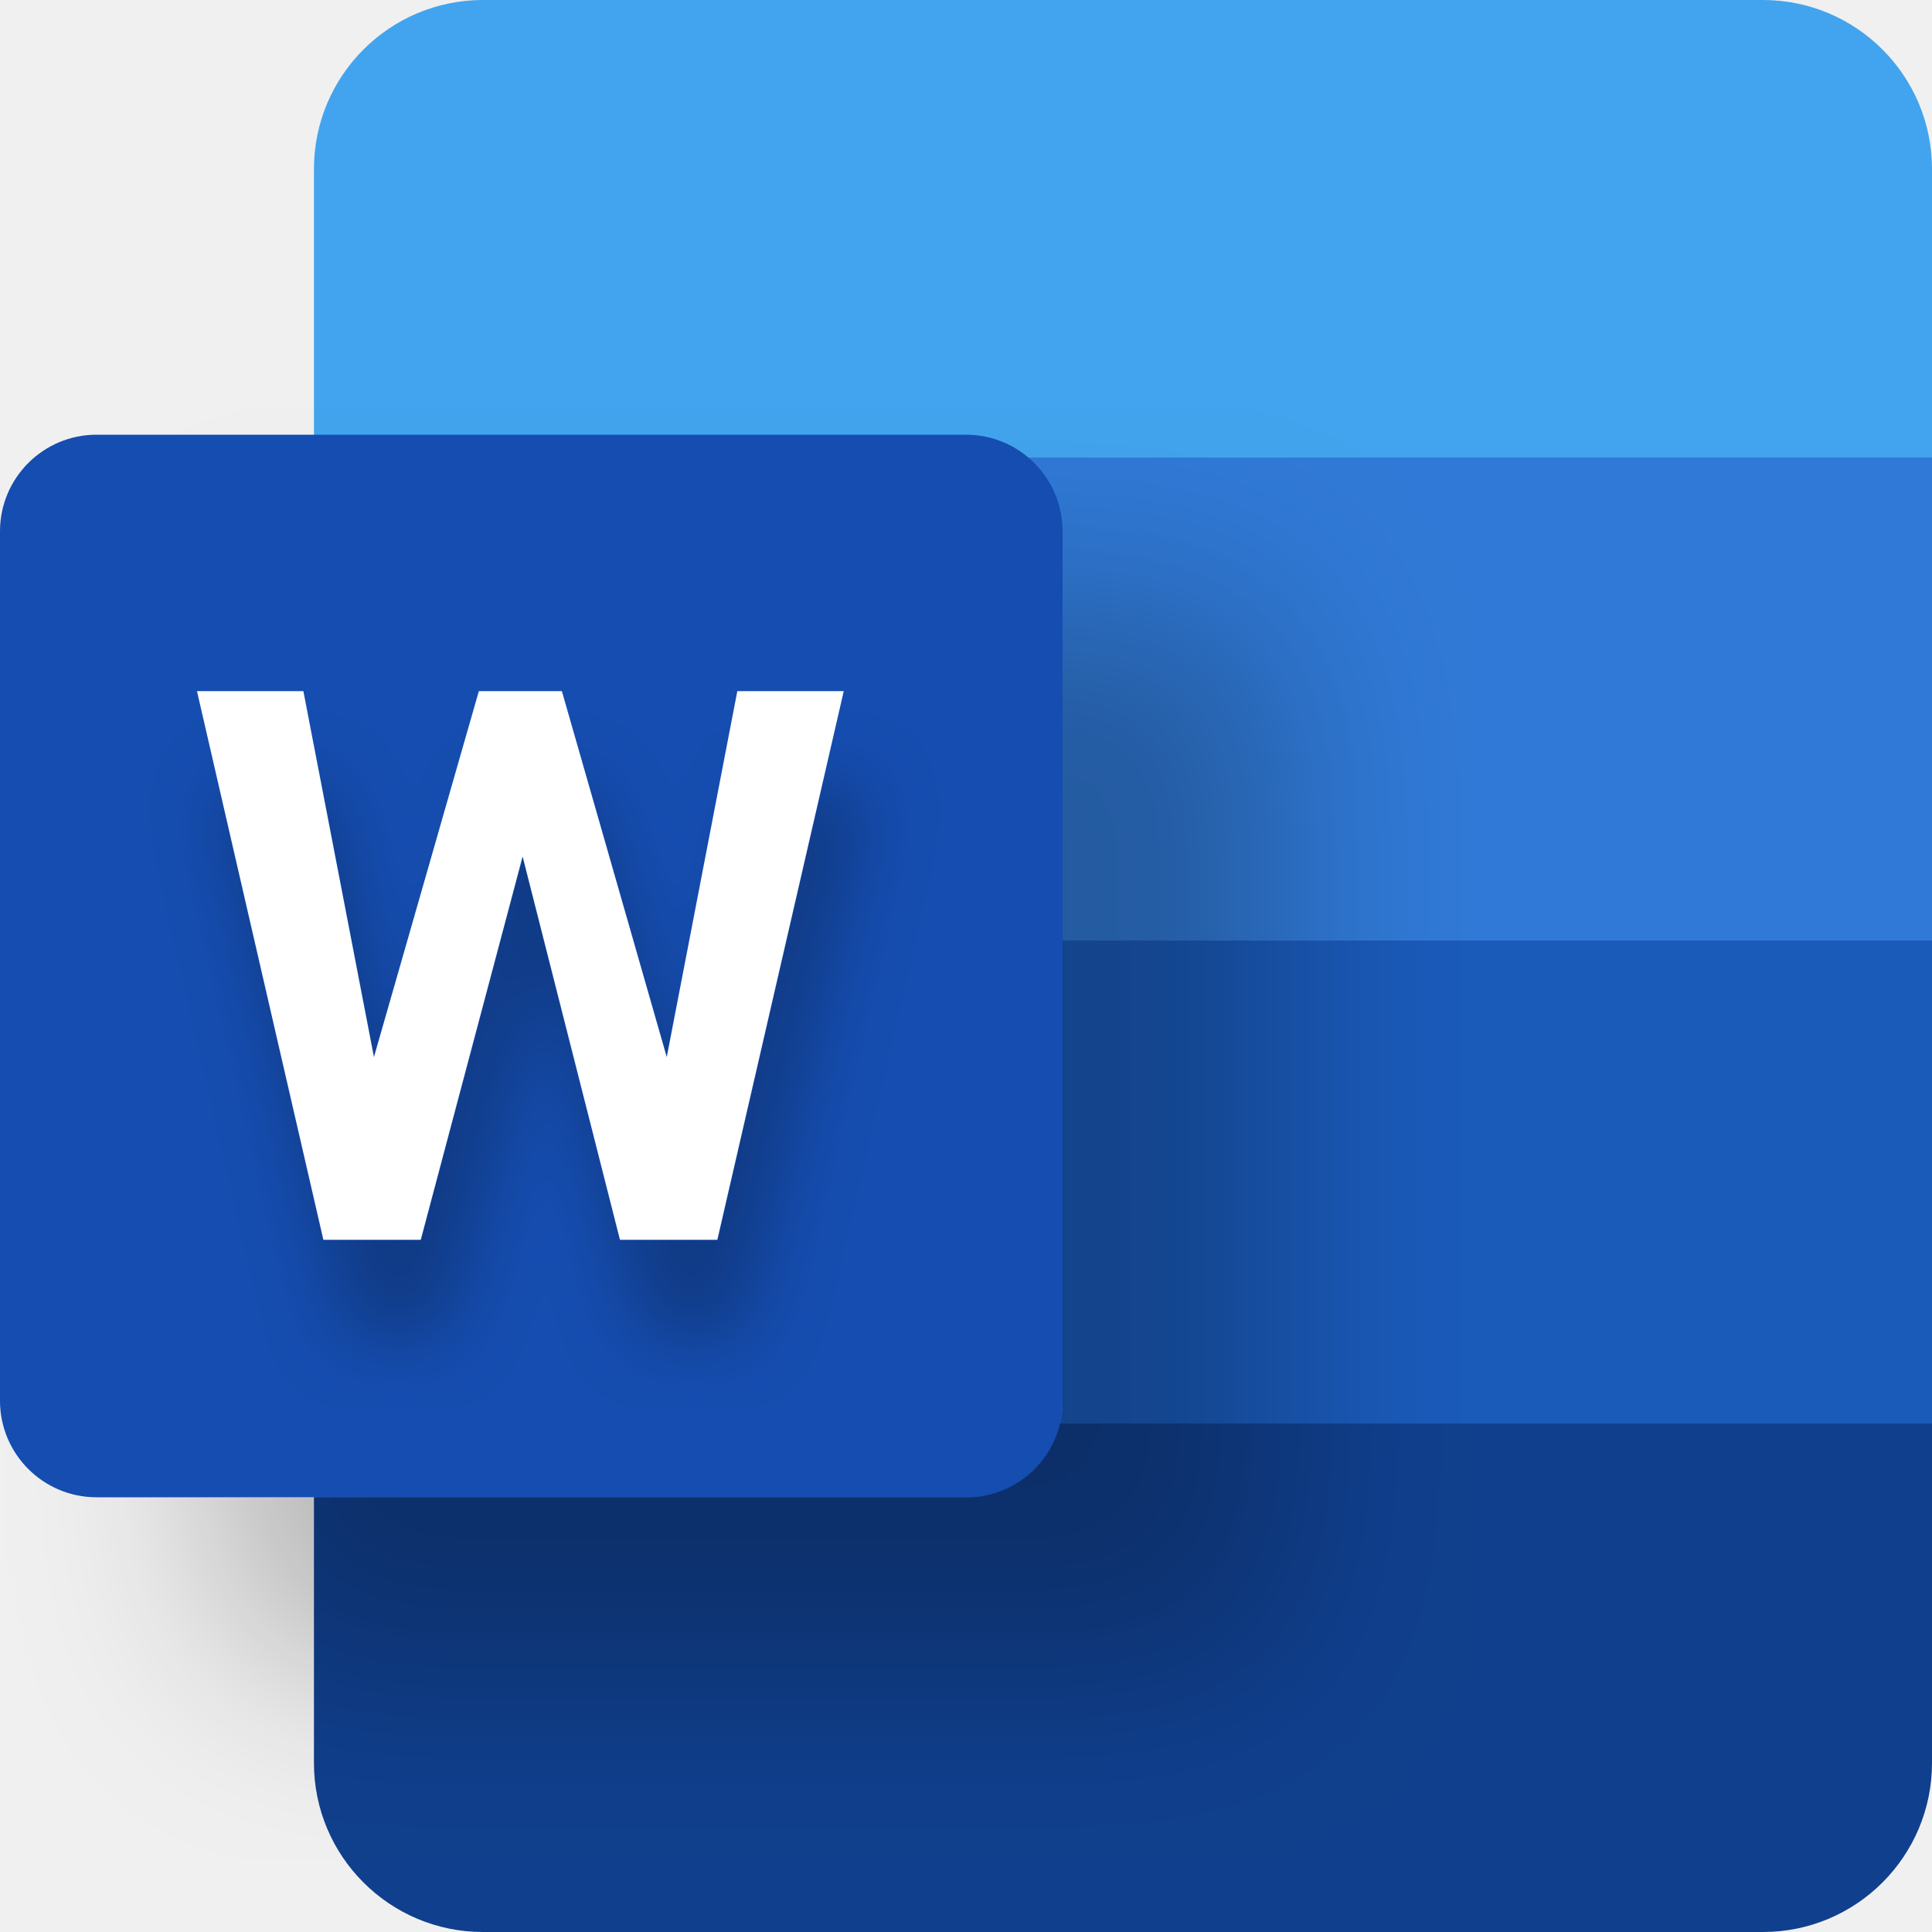
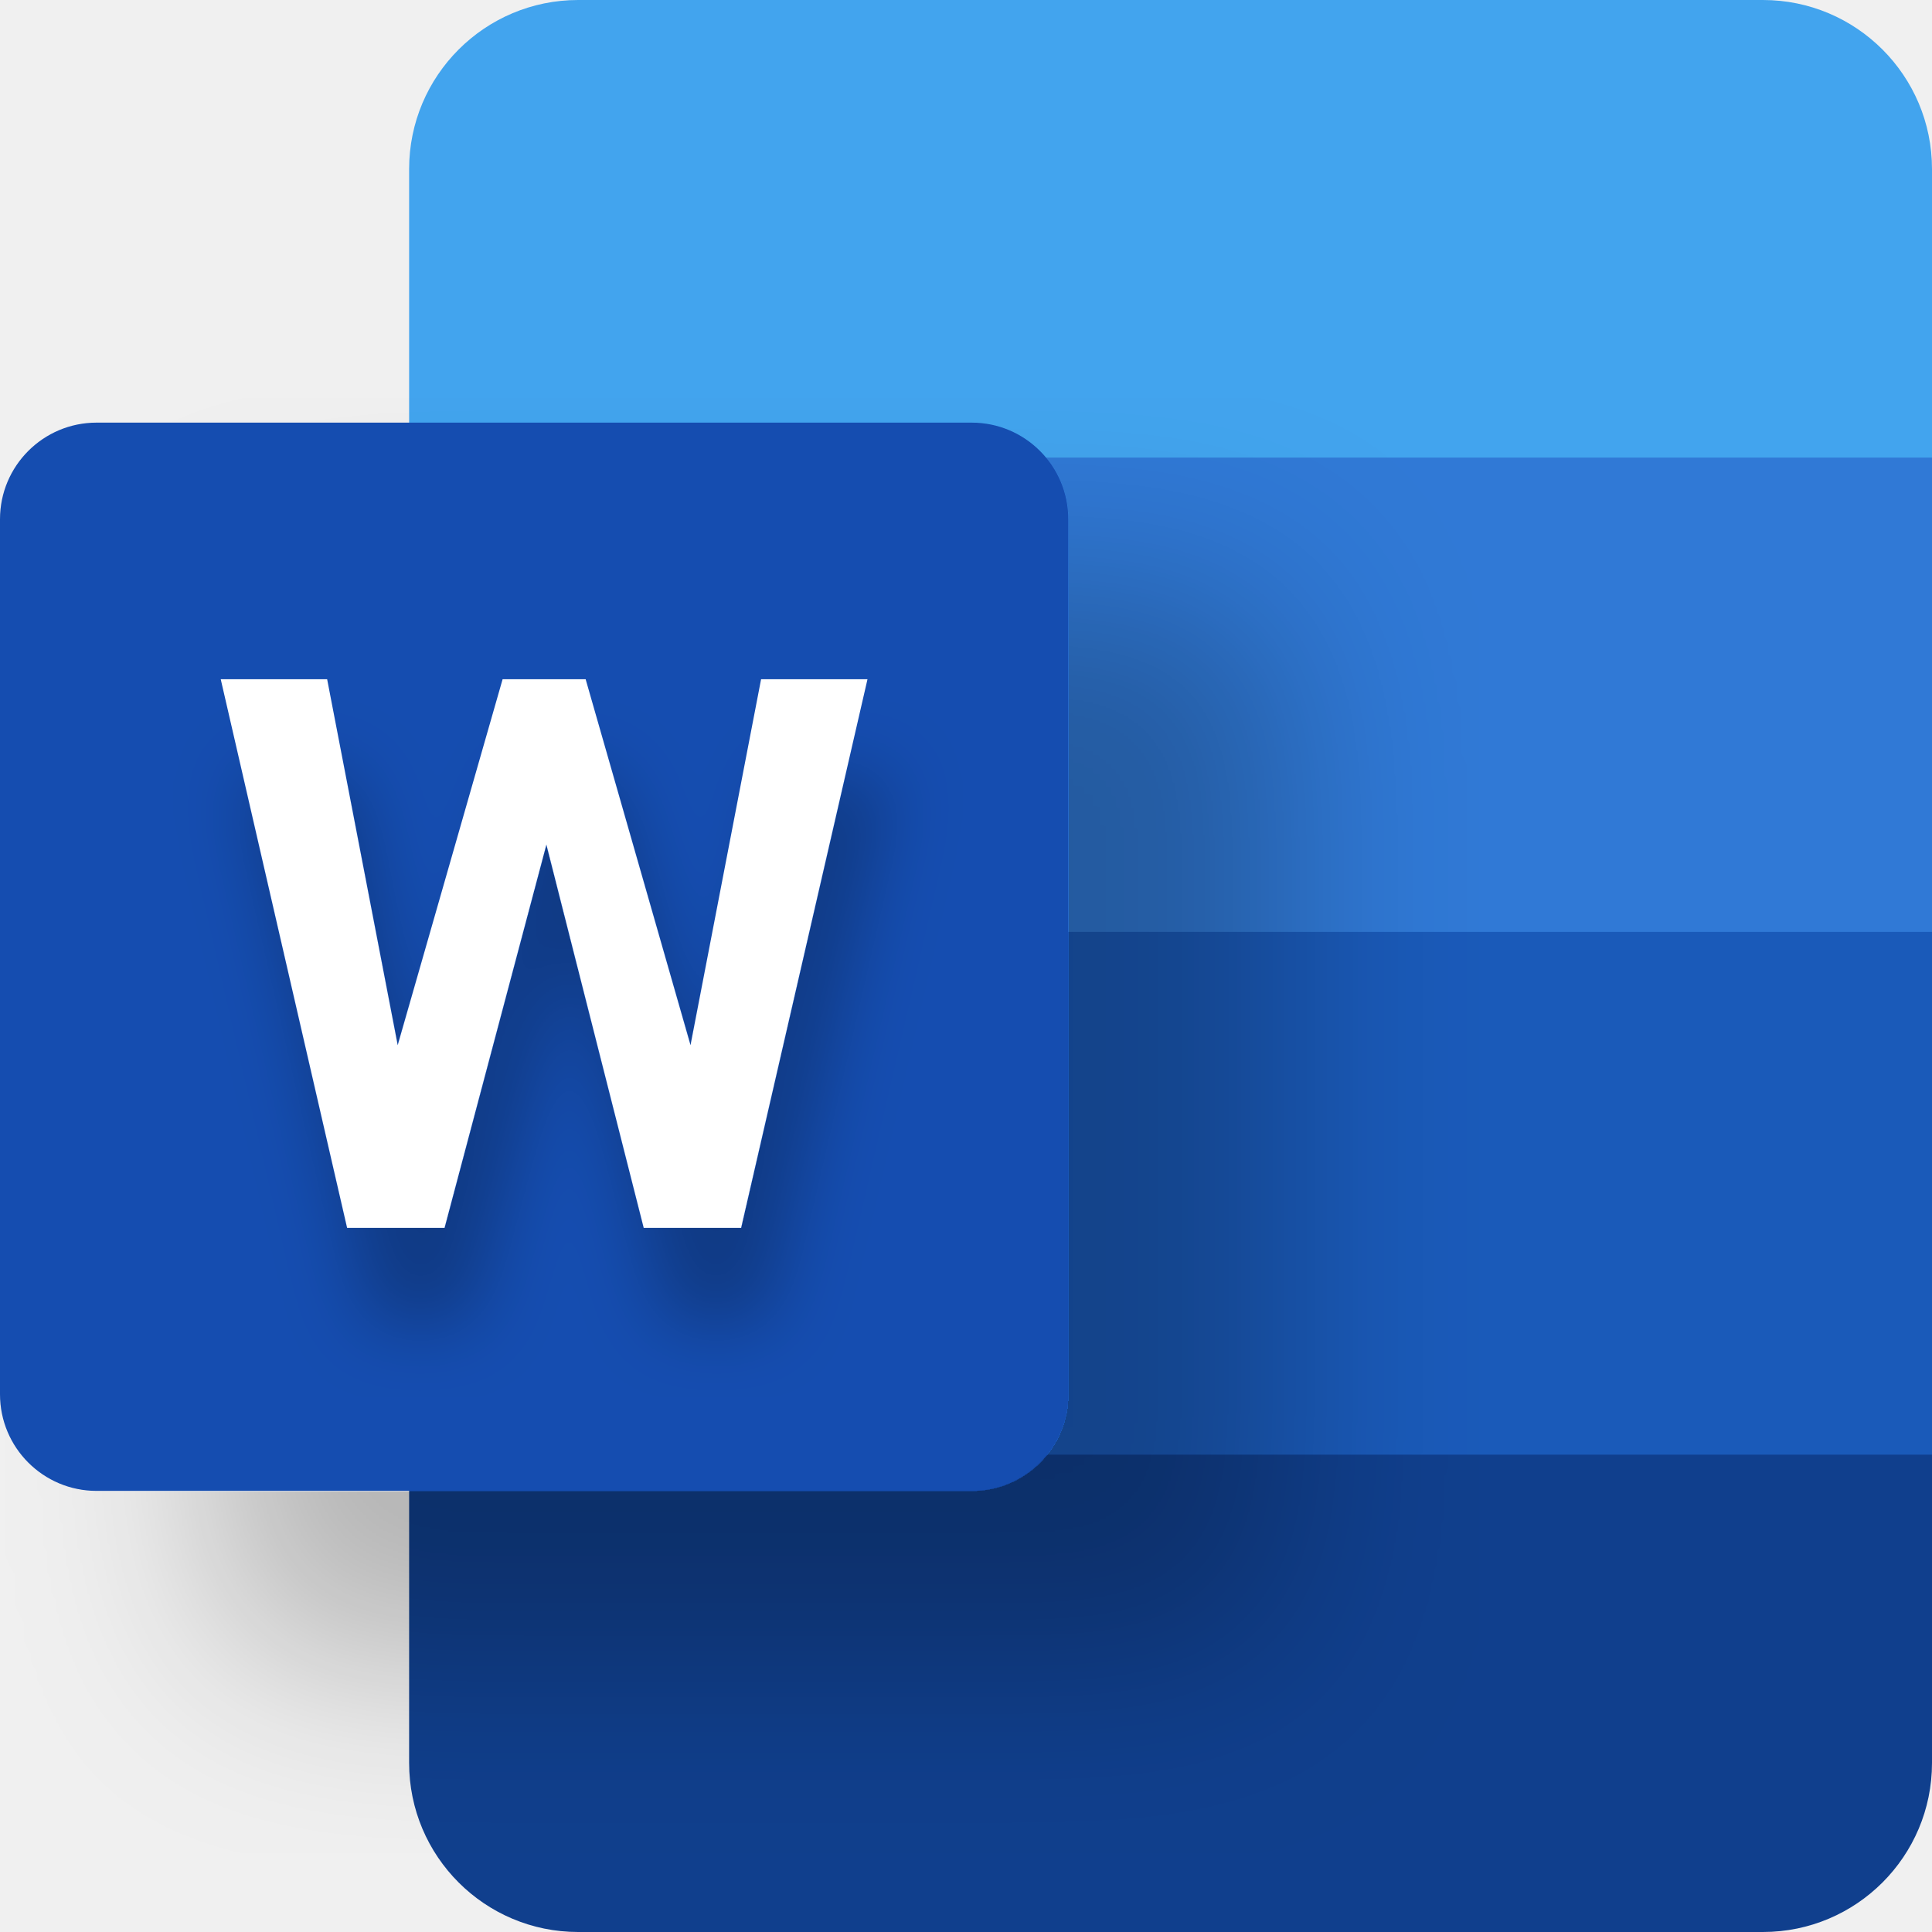
<svg xmlns="http://www.w3.org/2000/svg" width="80" height="80" viewBox="0 0 80 80" fill="none">
-   <path d="M13 7C13 3.134 16.134 0 20 0H73C76.866 0 80 3.134 80 7V21.053H13V7Z" fill="#42A4EE" />
-   <rect x="13" y="18.947" width="67" height="22.105" fill="#3079D6" />
-   <rect x="13" y="38.947" width="67" height="22.105" fill="#1A5AB9" />
-   <path d="M13 58.947H80V73C80 76.866 76.866 80 73 80H20C16.134 80 13 76.866 13 73V58.947Z" fill="#103F8D" />
-   <g filter="url(#filter0_d_211_235)">
-     <rect y="18" width="44" height="44" rx="4" fill="#154DB0" />
-     <g filter="url(#filter1_d_211_235)">
-       <path d="M19.828 28.618H23.266L27.609 43.774L30.531 28.618H34.938L29.703 51.337H25.672L21.641 35.462L17.422 51.337H13.391L8.156 28.618H12.562L15.484 43.774L19.828 28.618Z" fill="white" />
+   <path d="M16.941 58.947H80V73C80 76.866 76.866 80 73 80H23.941C20.075 80 16.941 76.866 16.941 73V58.947Z" fill="#103F8D" />
+   <path d="M16.941 7C16.941 3.134 20.075 0 23.941 0H73C76.866 0 80 3.134 80 7V21.053H16.941V7Z" fill="#42A4EE" />
+   <rect x="16.941" y="18.947" width="63.059" height="22.105" fill="#3079D6" />
+   <rect x="16.941" y="38.588" width="63.059" height="21.647" fill="#1A5AB9" />
+   <g filter="url(#filter0_d_219_322)">
+     <rect y="17.5" width="44.235" height="44.235" rx="4" fill="#154DB0" />
+     <g filter="url(#filter1_d_219_322)">
+       <path d="M20.812 28.125H24.25L28.593 43.281L31.515 28.125H35.921L30.687 50.844H26.656L22.625 34.969L18.406 50.844H14.374L9.14 28.125H13.546L16.468 43.281L20.812 28.125Z" fill="white" />
    </g>
  </g>
  <defs>
-     <filter id="filter0_d_211_235" x="0" y="17" width="61" height="60" filterUnits="userSpaceOnUse" color-interpolation-filters="sRGB">
+     <filter id="filter0_d_219_322" x="0" y="16.5" width="61.235" height="60.235" filterUnits="userSpaceOnUse" color-interpolation-filters="sRGB">
      <feFlood flood-opacity="0" result="BackgroundImageFix" />
      <feColorMatrix in="SourceAlpha" type="matrix" values="0 0 0 0 0 0 0 0 0 0 0 0 0 0 0 0 0 0 127 0" result="hardAlpha" />
      <feOffset dx="9" dy="7" />
      <feGaussianBlur stdDeviation="4" />
      <feComposite in2="hardAlpha" operator="out" />
      <feColorMatrix type="matrix" values="0 0 0 0 0 0 0 0 0 0 0 0 0 0 0 0 0 0 0.25 0" />
-       <feBlend mode="normal" in2="BackgroundImageFix" result="effect1_dropShadow_211_235" />
-       <feBlend mode="normal" in="SourceGraphic" in2="effect1_dropShadow_211_235" result="shape" />
+       <feBlend mode="normal" in2="BackgroundImageFix" result="effect1_dropShadow_219_322" />
+       <feBlend mode="normal" in="SourceGraphic" in2="effect1_dropShadow_219_322" result="shape" />
    </filter>
-     <filter id="filter1_d_211_235" x="6.156" y="28.618" width="32.781" height="29.719" filterUnits="userSpaceOnUse" color-interpolation-filters="sRGB">
+     <filter id="filter1_d_219_322" x="7.14" y="28.125" width="32.781" height="29.719" filterUnits="userSpaceOnUse" color-interpolation-filters="sRGB">
      <feFlood flood-opacity="0" result="BackgroundImageFix" />
      <feColorMatrix in="SourceAlpha" type="matrix" values="0 0 0 0 0 0 0 0 0 0 0 0 0 0 0 0 0 0 127 0" result="hardAlpha" />
      <feOffset dx="1" dy="4" />
      <feGaussianBlur stdDeviation="1.5" />
      <feComposite in2="hardAlpha" operator="out" />
      <feColorMatrix type="matrix" values="0 0 0 0 0 0 0 0 0 0 0 0 0 0 0 0 0 0 0.25 0" />
-       <feBlend mode="normal" in2="BackgroundImageFix" result="effect1_dropShadow_211_235" />
-       <feBlend mode="normal" in="SourceGraphic" in2="effect1_dropShadow_211_235" result="shape" />
+       <feBlend mode="normal" in2="BackgroundImageFix" result="effect1_dropShadow_219_322" />
+       <feBlend mode="normal" in="SourceGraphic" in2="effect1_dropShadow_219_322" result="shape" />
    </filter>
  </defs>
</svg>
